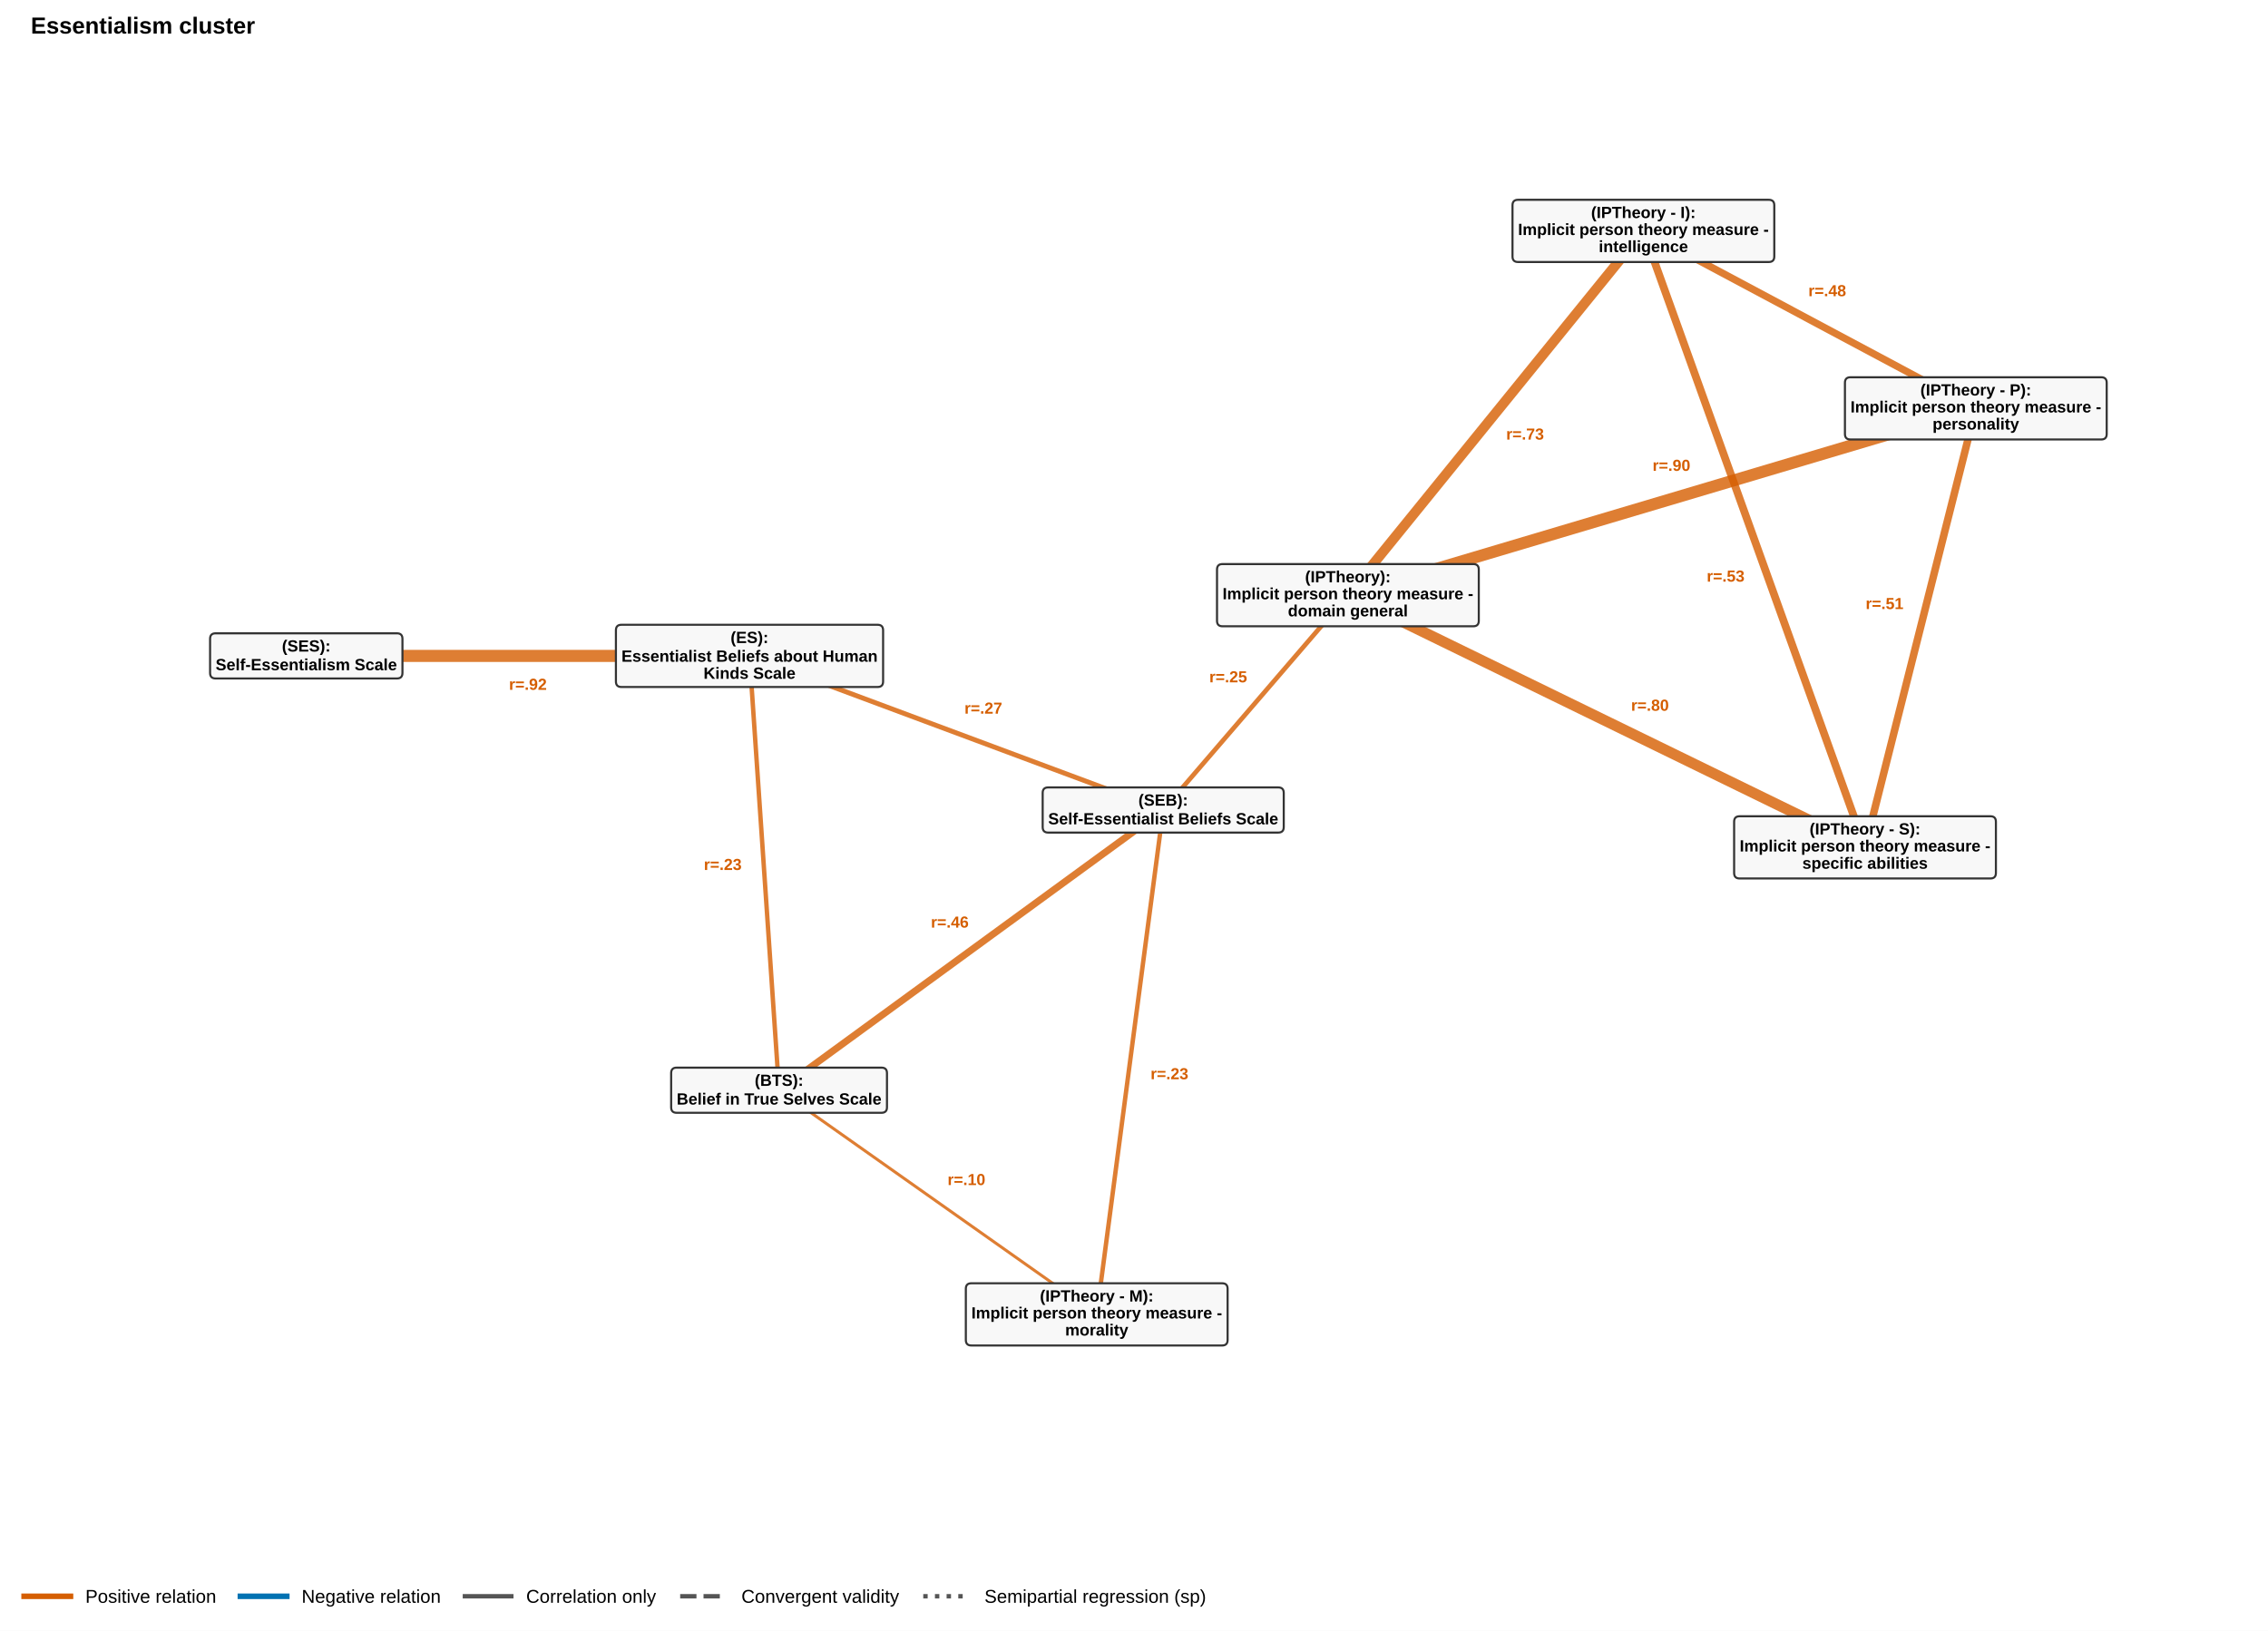
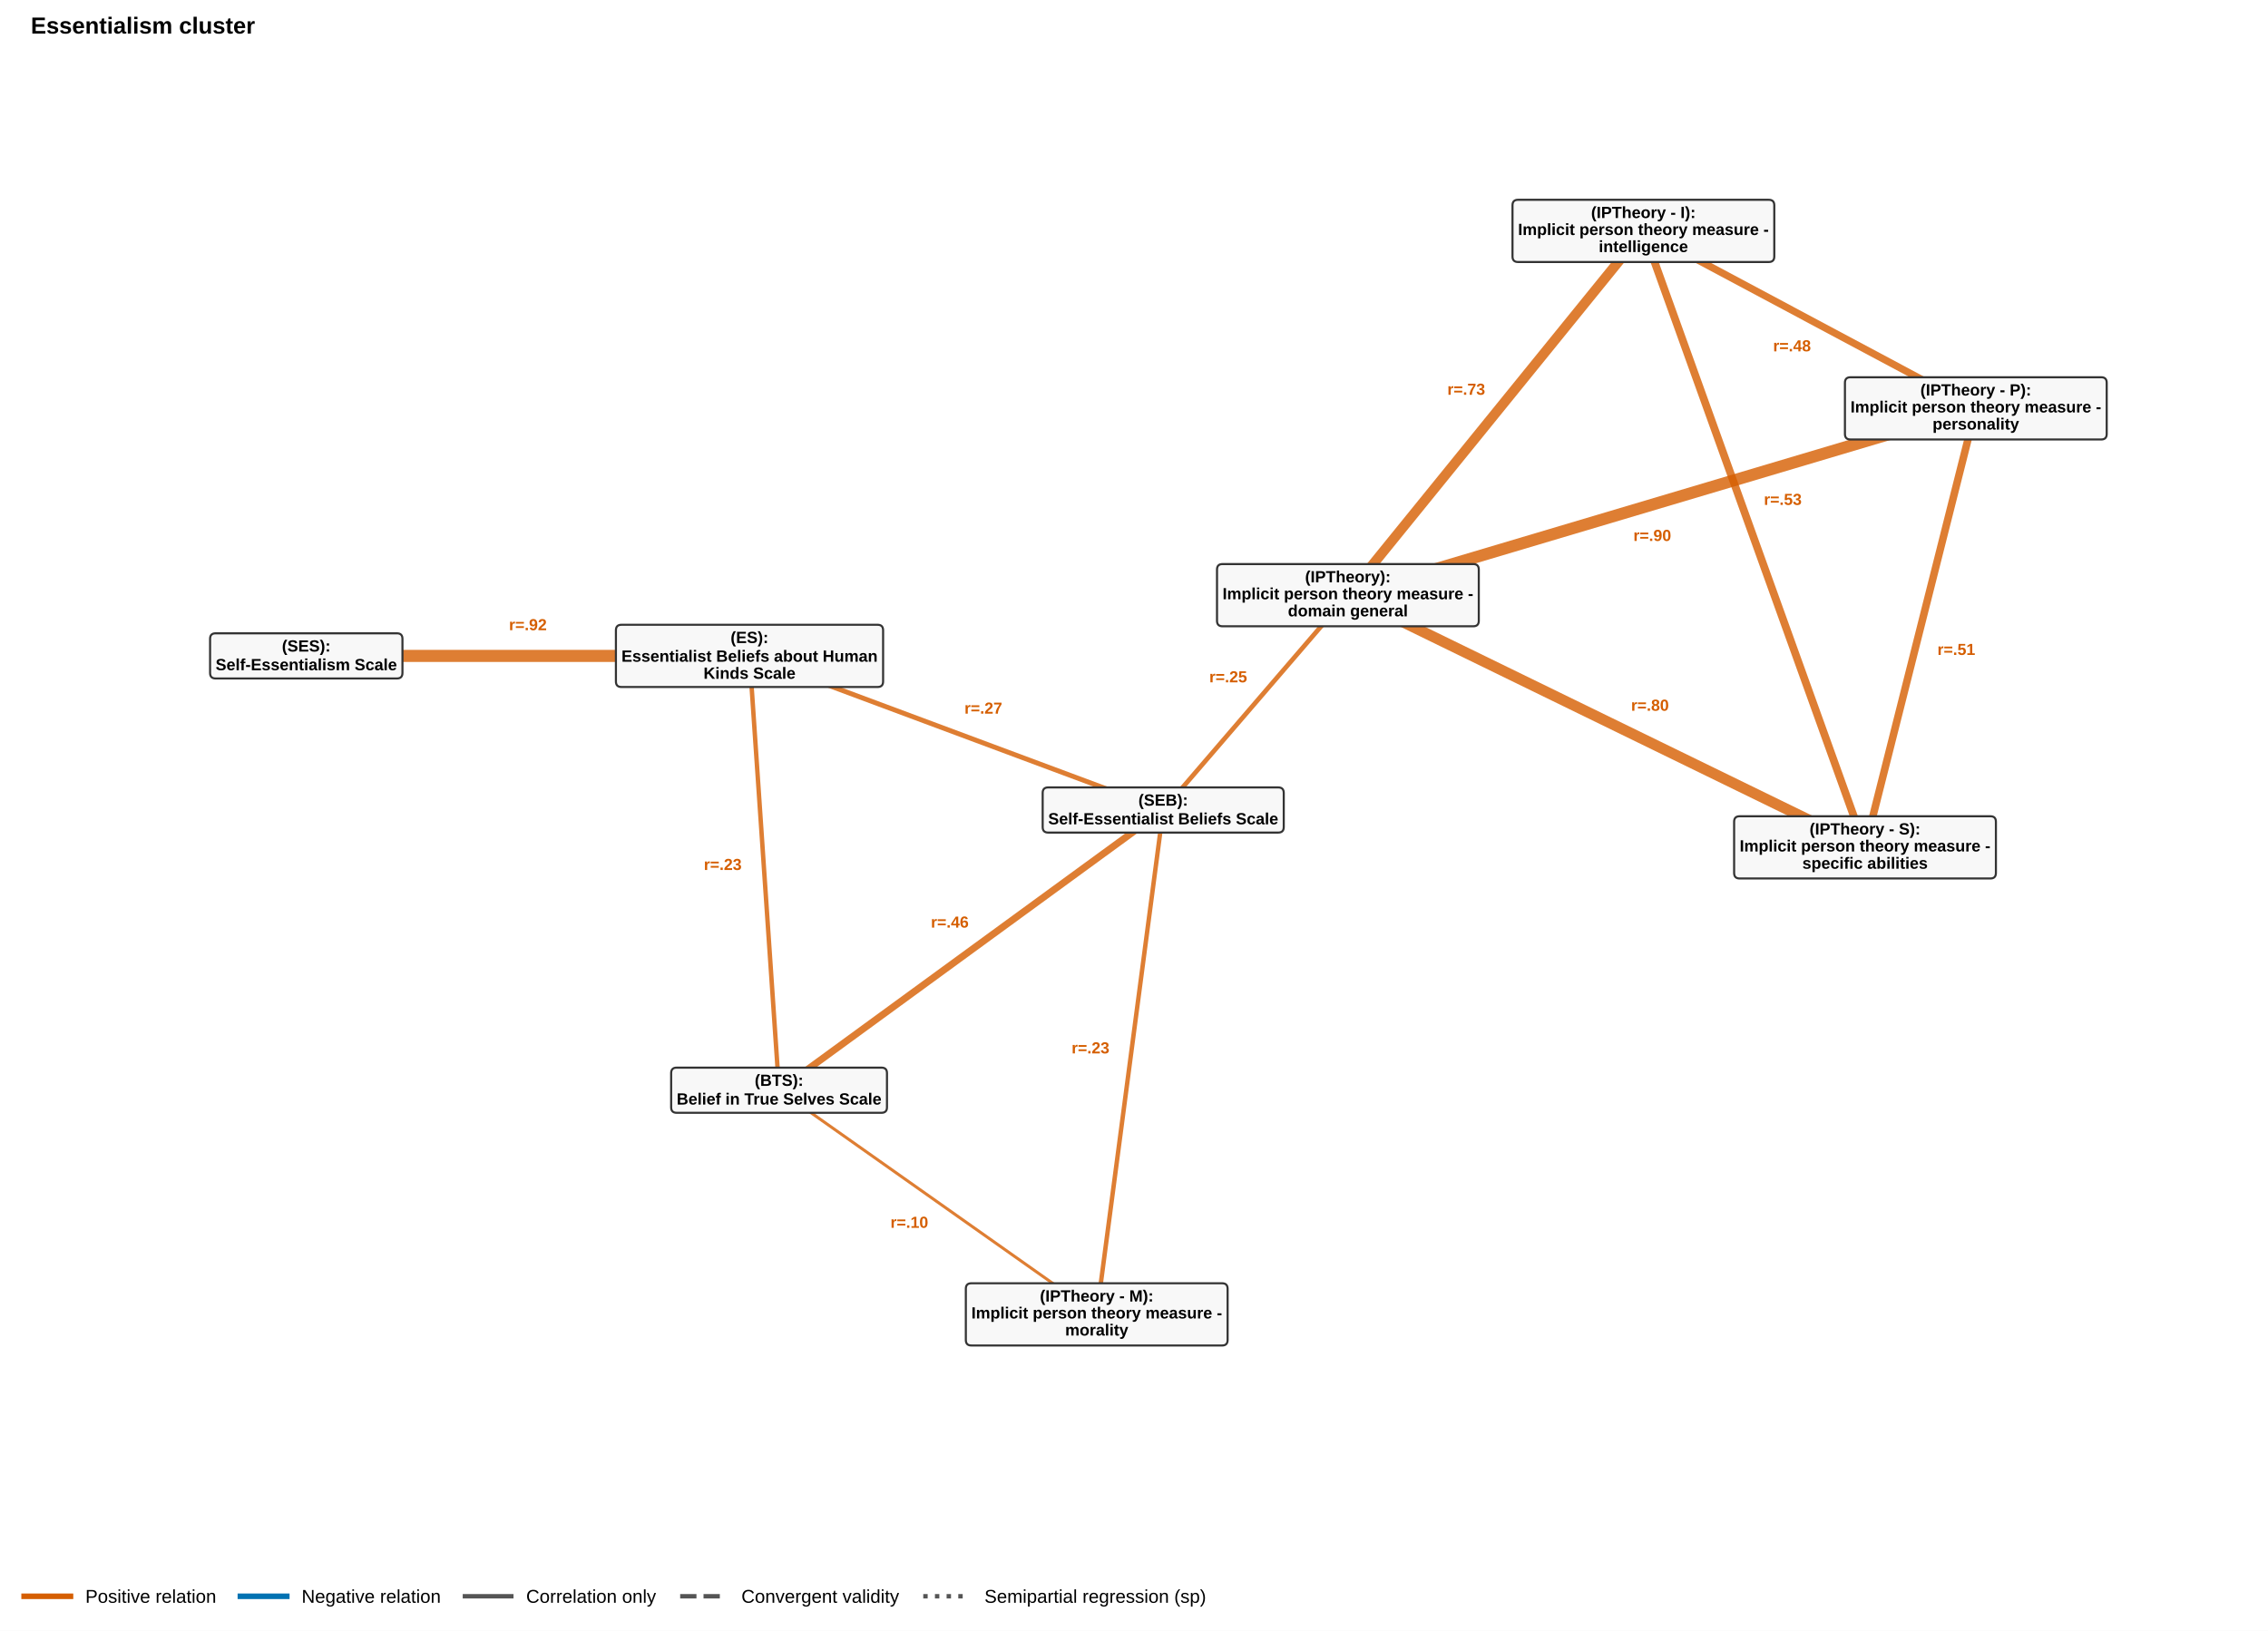
<svg xmlns="http://www.w3.org/2000/svg" width="978.08pt" height="703.344pt" viewBox="0 0 978.08 703.344" version="1.1">
  <defs>
    <style type="text/css">*{stroke-linejoin: round; stroke-linecap: butt}</style>
  </defs>
  <g id="figure_1">
    <g id="patch_1">
      <path d="M 0 703.344  L 978.08 703.344  L 978.08 0  L 0 0  z " style="fill: #ffffff" />
    </g>
    <g id="axes_1">
      <g id="LineCollection_1">
-         <path d="M 708.717 99.584  L 581.284 256.692  " clip-path="url(#pa7c0dcde0e)" style="fill: none; stroke: #d55e00; stroke-opacity: 0.8; stroke-width: 4.304" />
-         <path d="M 708.717 99.584  L 852.08 176.124  " clip-path="url(#pa7c0dcde0e)" style="fill: none; stroke: #d55e00; stroke-opacity: 0.8; stroke-width: 3.104" />
-         <path d="M 708.717 99.584  L 804.292 365.46  " clip-path="url(#pa7c0dcde0e)" style="fill: none; stroke: #d55e00; stroke-opacity: 0.8; stroke-width: 3.344" />
-         <path d="M 581.284 256.692  L 501.638 349.346  " clip-path="url(#pa7c0dcde0e)" style="fill: none; stroke: #d55e00; stroke-opacity: 0.8; stroke-width: 2" />
-         <path d="M 581.284 256.692  L 852.08 176.124  " clip-path="url(#pa7c0dcde0e)" style="fill: none; stroke: #d55e00; stroke-opacity: 0.8; stroke-width: 5.12" />
-         <path d="M 581.284 256.692  L 804.292 365.46  " clip-path="url(#pa7c0dcde0e)" style="fill: none; stroke: #d55e00; stroke-opacity: 0.8; stroke-width: 4.64" />
-         <path d="M 335.974 470.198  L 501.638 349.346  " clip-path="url(#pa7c0dcde0e)" style="fill: none; stroke: #d55e00; stroke-opacity: 0.8; stroke-width: 3.008" />
-         <path d="M 335.974 470.198  L 323.23 282.877  " clip-path="url(#pa7c0dcde0e)" style="fill: none; stroke: #d55e00; stroke-opacity: 0.8; stroke-width: 1.904" />
-         <path d="M 335.974 470.198  L 472.965 566.88  " clip-path="url(#pa7c0dcde0e)" style="fill: none; stroke: #d55e00; stroke-opacity: 0.8; stroke-width: 1.28" />
-         <path d="M 804.292 365.46  L 852.08 176.124  " clip-path="url(#pa7c0dcde0e)" style="fill: none; stroke: #d55e00; stroke-opacity: 0.8; stroke-width: 3.248" />
-         <path d="M 323.23 282.877  L 501.638 349.346  " clip-path="url(#pa7c0dcde0e)" style="fill: none; stroke: #d55e00; stroke-opacity: 0.8; stroke-width: 2.096" />
-         <path d="M 323.23 282.877  L 132.08 282.877  " clip-path="url(#pa7c0dcde0e)" style="fill: none; stroke: #d55e00; stroke-opacity: 0.8; stroke-width: 5.216" />
-         <path d="M 501.638 349.346  L 472.965 566.88  " clip-path="url(#pa7c0dcde0e)" style="fill: none; stroke: #d55e00; stroke-opacity: 0.8; stroke-width: 1.904" />
+         <path d="M 852.08 176.124  L 581.284 256.692  " clip-path="url(#pf306276e14)" style="fill: none; stroke: #d55e00; stroke-opacity: 0.8; stroke-width: 5.12" />
+         <path d="M 852.08 176.124  L 708.717 99.584  " clip-path="url(#pf306276e14)" style="fill: none; stroke: #d55e00; stroke-opacity: 0.8; stroke-width: 3.104" />
+         <path d="M 852.08 176.124  L 804.292 365.46  " clip-path="url(#pf306276e14)" style="fill: none; stroke: #d55e00; stroke-opacity: 0.8; stroke-width: 3.248" />
+         <path d="M 581.284 256.692  L 501.638 349.346  " clip-path="url(#pf306276e14)" style="fill: none; stroke: #d55e00; stroke-opacity: 0.8; stroke-width: 2" />
+         <path d="M 581.284 256.692  L 708.717 99.584  " clip-path="url(#pf306276e14)" style="fill: none; stroke: #d55e00; stroke-opacity: 0.8; stroke-width: 4.304" />
+         <path d="M 581.284 256.692  L 804.292 365.46  " clip-path="url(#pf306276e14)" style="fill: none; stroke: #d55e00; stroke-opacity: 0.8; stroke-width: 4.64" />
+         <path d="M 472.965 566.88  L 335.974 470.198  " clip-path="url(#pf306276e14)" style="fill: none; stroke: #d55e00; stroke-opacity: 0.8; stroke-width: 1.28" />
+         <path d="M 472.965 566.88  L 501.638 349.346  " clip-path="url(#pf306276e14)" style="fill: none; stroke: #d55e00; stroke-opacity: 0.8; stroke-width: 1.904" />
+         <path d="M 132.08 282.877  L 323.23 282.877  " clip-path="url(#pf306276e14)" style="fill: none; stroke: #d55e00; stroke-opacity: 0.8; stroke-width: 5.216" />
+         <path d="M 335.974 470.198  L 501.638 349.346  " clip-path="url(#pf306276e14)" style="fill: none; stroke: #d55e00; stroke-opacity: 0.8; stroke-width: 3.008" />
+         <path d="M 335.974 470.198  L 323.23 282.877  " clip-path="url(#pf306276e14)" style="fill: none; stroke: #d55e00; stroke-opacity: 0.8; stroke-width: 1.904" />
+         <path d="M 323.23 282.877  L 501.638 349.346  " clip-path="url(#pf306276e14)" style="fill: none; stroke: #d55e00; stroke-opacity: 0.8; stroke-width: 2.096" />
+         <path d="M 804.292 365.46  L 708.717 99.584  " clip-path="url(#pf306276e14)" style="fill: none; stroke: #d55e00; stroke-opacity: 0.8; stroke-width: 3.344" />
      </g>
      <g id="text_1">
        <text style="font-weight: 700; font-size: 10px; font-family: 'Arial', 'Helvetica', 'DejaVu Sans', sans-serif; text-anchor: start" x="13.28" y="14.48" transform="rotate(-0 13.28 14.48027)">Essentialism cluster</text>
      </g>
      <g id="text_2">
        <g id="patch_2">
+           <path d="M 798.013 189.541  L 906.147 189.541  Q 908.527 189.541 908.527 187.161  L 908.527 165.088  Q 908.527 162.708 906.147 162.708  L 798.013 162.708  Q 795.633 162.708 795.633 165.088  L 795.633 187.161  Q 795.633 189.541 798.013 189.541  z " style="fill: #f8f8f8; stroke: #333333; stroke-width: 0.9; stroke-linejoin: miter" />
+         </g>
+         <text style="font-weight: 700; font-size: 7px; font-family: 'Arial', 'Helvetica', 'DejaVu Sans', sans-serif" transform="translate(828.1641 170.5776)">(IPTheory - P):</text>
+         <text style="font-weight: 700; font-size: 7px; font-family: 'Arial', 'Helvetica', 'DejaVu Sans', sans-serif" transform="translate(798.0127 177.8926)">Implicit person theory measure -</text>
+         <text style="font-weight: 700; font-size: 7px; font-family: 'Arial', 'Helvetica', 'DejaVu Sans', sans-serif" transform="translate(833.4091 185.2503)">personality</text>
+       </g>
+       <g id="text_3">
+         <g id="patch_3">
+           <path d="M 527.216 270.109  L 635.351 270.109  Q 637.731 270.109 637.731 267.729  L 637.731 245.656  Q 637.731 243.276 635.351 243.276  L 527.216 243.276  Q 524.836 243.276 524.836 245.656  L 524.836 267.729  Q 524.836 270.109 527.216 270.109  z " style="fill: #f8f8f8; stroke: #333333; stroke-width: 0.9; stroke-linejoin: miter" />
+         </g>
+         <text style="font-weight: 700; font-size: 7px; font-family: 'Arial', 'Helvetica', 'DejaVu Sans', sans-serif" transform="translate(562.8123 251.146)">(IPTheory):</text>
+         <text style="font-weight: 700; font-size: 7px; font-family: 'Arial', 'Helvetica', 'DejaVu Sans', sans-serif" transform="translate(527.2162 258.461)">Implicit person theory measure -</text>
+         <text style="font-weight: 700; font-size: 7px; font-family: 'Arial', 'Helvetica', 'DejaVu Sans', sans-serif" transform="translate(555.418 265.8186)">domain general</text>
+       </g>
+       <g id="text_4">
+         <g id="patch_4">
+           <path d="M 418.898 580.297  L 527.032 580.297  Q 529.412 580.297 529.412 577.917  L 529.412 555.844  Q 529.412 553.464 527.032 553.464  L 418.898 553.464  Q 416.518 553.464 416.518 555.844  L 416.518 577.917  Q 416.518 580.297 418.898 580.297  z " style="fill: #f8f8f8; stroke: #333333; stroke-width: 0.9; stroke-linejoin: miter" />
+         </g>
+         <text style="font-weight: 700; font-size: 7px; font-family: 'Arial', 'Helvetica', 'DejaVu Sans', sans-serif" transform="translate(448.4682 561.334)">(IPTheory - M):</text>
+         <text style="font-weight: 700; font-size: 7px; font-family: 'Arial', 'Helvetica', 'DejaVu Sans', sans-serif" transform="translate(418.8976 568.649)">Implicit person theory measure -</text>
+         <text style="font-weight: 700; font-size: 7px; font-family: 'Arial', 'Helvetica', 'DejaVu Sans', sans-serif" transform="translate(459.35 576.0066)">morality</text>
+       </g>
+       <g id="text_5">
+         <g id="patch_5">
+           <path d="M 92.979 292.615  L 171.181 292.615  Q 173.561 292.615 173.561 290.235  L 173.561 275.519  Q 173.561 273.139 171.181 273.139  L 92.979 273.139  Q 90.599 273.139 90.599 275.519  L 90.599 290.235  Q 90.599 292.615 92.979 292.615  z " style="fill: #f8f8f8; stroke: #333333; stroke-width: 0.9; stroke-linejoin: miter" />
+         </g>
+         <text style="font-weight: 700; font-size: 7px; font-family: 'Arial', 'Helvetica', 'DejaVu Sans', sans-serif" transform="translate(121.58 281.0095)">(SES):</text>
+         <text style="font-weight: 700; font-size: 7px; font-family: 'Arial', 'Helvetica', 'DejaVu Sans', sans-serif" transform="translate(92.97898 289.0595)">Self-Essentialism Scale</text>
+       </g>
+       <g id="text_6">
+         <g id="patch_6">
+           <path d="M 291.815 479.936  L 380.133 479.936  Q 382.513 479.936 382.513 477.556  L 382.513 462.841  Q 382.513 460.461 380.133 460.461  L 291.815 460.461  Q 289.435 460.461 289.435 462.841  L 289.435 477.556  Q 289.435 479.936 291.815 479.936  z " style="fill: #f8f8f8; stroke: #333333; stroke-width: 0.9; stroke-linejoin: miter" />
+         </g>
+         <text style="font-weight: 700; font-size: 7px; font-family: 'Arial', 'Helvetica', 'DejaVu Sans', sans-serif" transform="translate(325.4776 468.3308)">(BTS):</text>
+         <text style="font-weight: 700; font-size: 7px; font-family: 'Arial', 'Helvetica', 'DejaVu Sans', sans-serif" transform="translate(291.8147 476.3808)">Belief in True Selves Scale</text>
+       </g>
+       <g id="text_7">
+         <g id="patch_7">
+           <path d="M 267.998 296.294  L 378.463 296.294  Q 380.843 296.294 380.843 293.914  L 380.843 271.841  Q 380.843 269.461 378.463 269.461  L 267.998 269.461  Q 265.618 269.461 265.618 271.841  L 265.618 293.914  Q 265.618 296.294 267.998 296.294  z " style="fill: #f8f8f8; stroke: #333333; stroke-width: 0.9; stroke-linejoin: miter" />
+         </g>
+         <text style="font-weight: 700; font-size: 7px; font-family: 'Arial', 'Helvetica', 'DejaVu Sans', sans-serif" transform="translate(315.0651 277.3307)">(ES):</text>
+         <text style="font-weight: 700; font-size: 7px; font-family: 'Arial', 'Helvetica', 'DejaVu Sans', sans-serif" transform="translate(267.9983 285.384)">Essentialist Beliefs about Human</text>
+         <text style="font-weight: 700; font-size: 7px; font-family: 'Arial', 'Helvetica', 'DejaVu Sans', sans-serif" transform="translate(303.3904 292.7383)">Kinds Scale</text>
+       </g>
+       <g id="text_8">
+         <g id="patch_8">
+           <path d="M 452.034 359.084  L 551.241 359.084  Q 553.621 359.084 553.621 356.704  L 553.621 341.988  Q 553.621 339.608 551.241 339.608  L 452.034 339.608  Q 449.654 339.608 449.654 341.988  L 449.654 356.704  Q 449.654 359.084 452.034 359.084  z " style="fill: #f8f8f8; stroke: #333333; stroke-width: 0.9; stroke-linejoin: miter" />
+         </g>
+         <text style="font-weight: 700; font-size: 7px; font-family: 'Arial', 'Helvetica', 'DejaVu Sans', sans-serif" transform="translate(490.9445 347.4784)">(SEB):</text>
+         <text style="font-weight: 700; font-size: 7px; font-family: 'Arial', 'Helvetica', 'DejaVu Sans', sans-serif" transform="translate(452.0343 355.5284)">Self-Essentialist Beliefs Scale</text>
+       </g>
+       <g id="text_9">
+         <g id="patch_9">
+           <path d="M 750.225 378.876  L 858.36 378.876  Q 860.74 378.876 860.74 376.496  L 860.74 354.423  Q 860.74 352.043 858.36 352.043  L 750.225 352.043  Q 747.845 352.043 747.845 354.423  L 747.845 376.496  Q 747.845 378.876 750.225 378.876  z " style="fill: #f8f8f8; stroke: #333333; stroke-width: 0.9; stroke-linejoin: miter" />
+         </g>
+         <text style="font-weight: 700; font-size: 7px; font-family: 'Arial', 'Helvetica', 'DejaVu Sans', sans-serif" transform="translate(780.3765 359.9132)">(IPTheory - S):</text>
+         <text style="font-weight: 700; font-size: 7px; font-family: 'Arial', 'Helvetica', 'DejaVu Sans', sans-serif" transform="translate(750.225 367.2282)">Implicit person theory measure -</text>
+         <text style="font-weight: 700; font-size: 7px; font-family: 'Arial', 'Helvetica', 'DejaVu Sans', sans-serif" transform="translate(777.2554 374.6744)">specific abilities</text>
+       </g>
+       <g id="text_10">
+         <g id="patch_10">
          <path d="M 654.65 113.001  L 762.785 113.001  Q 765.165 113.001 765.165 110.621  L 765.165 88.548  Q 765.165 86.168 762.785 86.168  L 654.65 86.168  Q 652.27 86.168 652.27 88.548  L 652.27 110.621  Q 652.27 113.001 654.65 113.001  z " style="fill: #f8f8f8; stroke: #333333; stroke-width: 0.9; stroke-linejoin: miter" />
        </g>
        <text style="font-weight: 700; font-size: 7px; font-family: 'Arial', 'Helvetica', 'DejaVu Sans', sans-serif" transform="translate(686.1635 94.03775)">(IPTheory - I):</text>
        <text style="font-weight: 700; font-size: 7px; font-family: 'Arial', 'Helvetica', 'DejaVu Sans', sans-serif" transform="translate(654.6498 101.3527)">Implicit person theory measure -</text>
        <text style="font-weight: 700; font-size: 7px; font-family: 'Arial', 'Helvetica', 'DejaVu Sans', sans-serif" transform="translate(689.4639 108.7104)">intelligence</text>
      </g>
-       <g id="text_3">
-         <g id="patch_3">
-           <path d="M 527.216 270.109  L 635.351 270.109  Q 637.731 270.109 637.731 267.729  L 637.731 245.656  Q 637.731 243.276 635.351 243.276  L 527.216 243.276  Q 524.836 243.276 524.836 245.656  L 524.836 267.729  Q 524.836 270.109 527.216 270.109  z " style="fill: #f8f8f8; stroke: #333333; stroke-width: 0.9; stroke-linejoin: miter" />
-         </g>
-         <text style="font-weight: 700; font-size: 7px; font-family: 'Arial', 'Helvetica', 'DejaVu Sans', sans-serif" transform="translate(562.8123 251.146)">(IPTheory):</text>
-         <text style="font-weight: 700; font-size: 7px; font-family: 'Arial', 'Helvetica', 'DejaVu Sans', sans-serif" transform="translate(527.2162 258.461)">Implicit person theory measure -</text>
-         <text style="font-weight: 700; font-size: 7px; font-family: 'Arial', 'Helvetica', 'DejaVu Sans', sans-serif" transform="translate(555.418 265.8186)">domain general</text>
-       </g>
-       <g id="text_4">
-         <g id="patch_4">
-           <path d="M 291.815 479.936  L 380.133 479.936  Q 382.513 479.936 382.513 477.556  L 382.513 462.841  Q 382.513 460.461 380.133 460.461  L 291.815 460.461  Q 289.435 460.461 289.435 462.841  L 289.435 477.556  Q 289.435 479.936 291.815 479.936  z " style="fill: #f8f8f8; stroke: #333333; stroke-width: 0.9; stroke-linejoin: miter" />
-         </g>
-         <text style="font-weight: 700; font-size: 7px; font-family: 'Arial', 'Helvetica', 'DejaVu Sans', sans-serif" transform="translate(325.4776 468.3308)">(BTS):</text>
-         <text style="font-weight: 700; font-size: 7px; font-family: 'Arial', 'Helvetica', 'DejaVu Sans', sans-serif" transform="translate(291.8147 476.3808)">Belief in True Selves Scale</text>
-       </g>
-       <g id="text_5">
-         <g id="patch_5">
-           <path d="M 750.225 378.876  L 858.36 378.876  Q 860.74 378.876 860.74 376.496  L 860.74 354.423  Q 860.74 352.043 858.36 352.043  L 750.225 352.043  Q 747.845 352.043 747.845 354.423  L 747.845 376.496  Q 747.845 378.876 750.225 378.876  z " style="fill: #f8f8f8; stroke: #333333; stroke-width: 0.9; stroke-linejoin: miter" />
-         </g>
-         <text style="font-weight: 700; font-size: 7px; font-family: 'Arial', 'Helvetica', 'DejaVu Sans', sans-serif" transform="translate(780.3765 359.9132)">(IPTheory - S):</text>
-         <text style="font-weight: 700; font-size: 7px; font-family: 'Arial', 'Helvetica', 'DejaVu Sans', sans-serif" transform="translate(750.225 367.2282)">Implicit person theory measure -</text>
-         <text style="font-weight: 700; font-size: 7px; font-family: 'Arial', 'Helvetica', 'DejaVu Sans', sans-serif" transform="translate(777.2554 374.6744)">specific abilities</text>
-       </g>
-       <g id="text_6">
-         <g id="patch_6">
-           <path d="M 798.013 189.541  L 906.147 189.541  Q 908.527 189.541 908.527 187.161  L 908.527 165.088  Q 908.527 162.708 906.147 162.708  L 798.013 162.708  Q 795.633 162.708 795.633 165.088  L 795.633 187.161  Q 795.633 189.541 798.013 189.541  z " style="fill: #f8f8f8; stroke: #333333; stroke-width: 0.9; stroke-linejoin: miter" />
-         </g>
-         <text style="font-weight: 700; font-size: 7px; font-family: 'Arial', 'Helvetica', 'DejaVu Sans', sans-serif" transform="translate(828.1641 170.5776)">(IPTheory - P):</text>
-         <text style="font-weight: 700; font-size: 7px; font-family: 'Arial', 'Helvetica', 'DejaVu Sans', sans-serif" transform="translate(798.0127 177.8926)">Implicit person theory measure -</text>
-         <text style="font-weight: 700; font-size: 7px; font-family: 'Arial', 'Helvetica', 'DejaVu Sans', sans-serif" transform="translate(833.4091 185.2503)">personality</text>
-       </g>
-       <g id="text_7">
-         <g id="patch_7">
-           <path d="M 267.998 296.294  L 378.463 296.294  Q 380.843 296.294 380.843 293.914  L 380.843 271.841  Q 380.843 269.461 378.463 269.461  L 267.998 269.461  Q 265.618 269.461 265.618 271.841  L 265.618 293.914  Q 265.618 296.294 267.998 296.294  z " style="fill: #f8f8f8; stroke: #333333; stroke-width: 0.9; stroke-linejoin: miter" />
-         </g>
-         <text style="font-weight: 700; font-size: 7px; font-family: 'Arial', 'Helvetica', 'DejaVu Sans', sans-serif" transform="translate(315.0651 277.3307)">(ES):</text>
-         <text style="font-weight: 700; font-size: 7px; font-family: 'Arial', 'Helvetica', 'DejaVu Sans', sans-serif" transform="translate(267.9983 285.384)">Essentialist Beliefs about Human</text>
-         <text style="font-weight: 700; font-size: 7px; font-family: 'Arial', 'Helvetica', 'DejaVu Sans', sans-serif" transform="translate(303.3904 292.7383)">Kinds Scale</text>
-       </g>
-       <g id="text_8">
-         <g id="patch_8">
-           <path d="M 452.034 359.084  L 551.241 359.084  Q 553.621 359.084 553.621 356.704  L 553.621 341.988  Q 553.621 339.608 551.241 339.608  L 452.034 339.608  Q 449.654 339.608 449.654 341.988  L 449.654 356.704  Q 449.654 359.084 452.034 359.084  z " style="fill: #f8f8f8; stroke: #333333; stroke-width: 0.9; stroke-linejoin: miter" />
-         </g>
-         <text style="font-weight: 700; font-size: 7px; font-family: 'Arial', 'Helvetica', 'DejaVu Sans', sans-serif" transform="translate(490.9445 347.4784)">(SEB):</text>
-         <text style="font-weight: 700; font-size: 7px; font-family: 'Arial', 'Helvetica', 'DejaVu Sans', sans-serif" transform="translate(452.0343 355.5284)">Self-Essentialist Beliefs Scale</text>
-       </g>
-       <g id="text_9">
-         <g id="patch_9">
-           <path d="M 92.979 292.615  L 171.181 292.615  Q 173.561 292.615 173.561 290.235  L 173.561 275.519  Q 173.561 273.139 171.181 273.139  L 92.979 273.139  Q 90.599 273.139 90.599 275.519  L 90.599 290.235  Q 90.599 292.615 92.979 292.615  z " style="fill: #f8f8f8; stroke: #333333; stroke-width: 0.9; stroke-linejoin: miter" />
-         </g>
-         <text style="font-weight: 700; font-size: 7px; font-family: 'Arial', 'Helvetica', 'DejaVu Sans', sans-serif" transform="translate(121.58 281.0095)">(SES):</text>
-         <text style="font-weight: 700; font-size: 7px; font-family: 'Arial', 'Helvetica', 'DejaVu Sans', sans-serif" transform="translate(92.97898 289.0595)">Self-Essentialism Scale</text>
-       </g>
-       <g id="text_10">
-         <g id="patch_10">
-           <path d="M 418.898 580.297  L 527.032 580.297  Q 529.412 580.297 529.412 577.917  L 529.412 555.844  Q 529.412 553.464 527.032 553.464  L 418.898 553.464  Q 416.518 553.464 416.518 555.844  L 416.518 577.917  Q 416.518 580.297 418.898 580.297  z " style="fill: #f8f8f8; stroke: #333333; stroke-width: 0.9; stroke-linejoin: miter" />
-         </g>
-         <text style="font-weight: 700; font-size: 7px; font-family: 'Arial', 'Helvetica', 'DejaVu Sans', sans-serif" transform="translate(448.4682 561.334)">(IPTheory - M):</text>
-         <text style="font-weight: 700; font-size: 7px; font-family: 'Arial', 'Helvetica', 'DejaVu Sans', sans-serif" transform="translate(418.8976 568.649)">Implicit person theory measure -</text>
-         <text style="font-weight: 700; font-size: 7px; font-family: 'Arial', 'Helvetica', 'DejaVu Sans', sans-serif" transform="translate(459.35 576.0066)">morality</text>
-       </g>
      <g id="text_11">
        <g id="patch_11">
-           <path d="M 649.527 191.735  L 665.834 191.735  Q 666.524 191.735 666.524 191.045  L 666.524 184.57  Q 666.524 183.88 665.834 183.88  L 649.527 183.88  Q 648.837 183.88 648.837 184.57  L 648.837 191.045  Q 648.837 191.735 649.527 191.735  z " style="fill: #ffffff; opacity: 0.9" />
-         </g>
-         <text style="font-weight: 700; font-size: 6.9px; font-family: 'Arial', 'Helvetica', 'DejaVu Sans', sans-serif; text-anchor: middle; fill: #d55e00" x="657.68" y="189.593" transform="rotate(-0 657.6803 189.5929)">r=.73</text>
+           <path d="M 704.393 235.452  L 720.7 235.452  Q 721.39 235.452 721.39 234.762  L 721.39 228.286  Q 721.39 227.596 720.7 227.596  L 704.393 227.596  Q 703.703 227.596 703.703 228.286  L 703.703 234.762  Q 703.703 235.452 704.393 235.452  z " style="fill: #ffffff; opacity: 0.9" />
+         </g>
+         <text style="font-weight: 700; font-size: 6.9px; font-family: 'Arial', 'Helvetica', 'DejaVu Sans', sans-serif; text-anchor: middle; fill: #d55e00" x="712.547" y="233.31" transform="rotate(-0 712.5466 233.3096)">r=.90</text>
      </g>
      <g id="text_12">
        <g id="patch_12">
-           <path d="M 779.843 129.894  L 796.15 129.894  Q 796.84 129.894 796.84 129.204  L 796.84 122.728  Q 796.84 122.038 796.15 122.038  L 779.843 122.038  Q 779.153 122.038 779.153 122.728  L 779.153 129.204  Q 779.153 129.894 779.843 129.894  z " style="fill: #ffffff; opacity: 0.9" />
-         </g>
-         <text style="font-weight: 700; font-size: 6.9px; font-family: 'Arial', 'Helvetica', 'DejaVu Sans', sans-serif; text-anchor: middle; fill: #d55e00" x="787.996" y="127.752" transform="rotate(-0 787.9963 127.7517)">r=.48</text>
+           <path d="M 764.648 153.67  L 780.954 153.67  Q 781.644 153.67 781.644 152.98  L 781.644 146.504  Q 781.644 145.814 780.954 145.814  L 764.648 145.814  Q 763.958 145.814 763.958 146.504  L 763.958 152.98  Q 763.958 153.67 764.648 153.67  z " style="fill: #ffffff; opacity: 0.9" />
+         </g>
+         <text style="font-weight: 700; font-size: 6.9px; font-family: 'Arial', 'Helvetica', 'DejaVu Sans', sans-serif; text-anchor: middle; fill: #d55e00" x="772.801" y="151.528" transform="rotate(-0 772.8009 151.5278)">r=.48</text>
      </g>
      <g id="text_13">
        <g id="patch_13">
-           <path d="M 736.026 252.992  L 752.333 252.992  Q 753.023 252.992 753.023 252.302  L 753.023 245.827  Q 753.023 245.137 752.333 245.137  L 736.026 245.137  Q 735.336 245.137 735.336 245.827  L 735.336 252.302  Q 735.336 252.992 736.026 252.992  z " style="fill: #ffffff; opacity: 0.9" />
-         </g>
-         <text style="font-weight: 700; font-size: 6.9px; font-family: 'Arial', 'Helvetica', 'DejaVu Sans', sans-serif; text-anchor: middle; fill: #d55e00" x="744.179" y="250.85" transform="rotate(-0 744.1793 250.8501)">r=.53</text>
+           <path d="M 835.51 284.612  L 851.816 284.612  Q 852.506 284.612 852.506 283.922  L 852.506 277.446  Q 852.506 276.756 851.816 276.756  L 835.51 276.756  Q 834.82 276.756 834.82 277.446  L 834.82 283.922  Q 834.82 284.612 835.51 284.612  z " style="fill: #ffffff; opacity: 0.9" />
+         </g>
+         <text style="font-weight: 700; font-size: 6.9px; font-family: 'Arial', 'Helvetica', 'DejaVu Sans', sans-serif; text-anchor: middle; fill: #d55e00" x="843.663" y="282.47" transform="rotate(-0 843.663 282.4699)">r=.51</text>
      </g>
      <g id="text_14">
        <g id="patch_14">
          <path d="M 521.501 296.431  L 537.807 296.431  Q 538.497 296.431 538.497 295.741  L 538.497 289.266  Q 538.497 288.576 537.807 288.576  L 521.501 288.576  Q 520.811 288.576 520.811 289.266  L 520.811 295.741  Q 520.811 296.431 521.501 296.431  z " style="fill: #ffffff; opacity: 0.9" />
        </g>
        <text style="font-weight: 700; font-size: 6.9px; font-family: 'Arial', 'Helvetica', 'DejaVu Sans', sans-serif; text-anchor: middle; fill: #d55e00" x="529.654" y="294.289" transform="rotate(-0 529.654 294.289)">r=.25</text>
      </g>
      <g id="text_15">
        <g id="patch_15">
-           <path d="M 712.664 205.22  L 728.97 205.22  Q 729.66 205.22 729.66 204.53  L 729.66 198.055  Q 729.66 197.365 728.97 197.365  L 712.664 197.365  Q 711.974 197.365 711.974 198.055  L 711.974 204.53  Q 711.974 205.22 712.664 205.22  z " style="fill: #ffffff; opacity: 0.9" />
-         </g>
-         <text style="font-weight: 700; font-size: 6.9px; font-family: 'Arial', 'Helvetica', 'DejaVu Sans', sans-serif; text-anchor: middle; fill: #d55e00" x="720.817" y="203.078" transform="rotate(-0 720.817 203.0781)">r=.90</text>
+           <path d="M 624.167 172.397  L 640.474 172.397  Q 641.164 172.397 641.164 171.707  L 641.164 165.232  Q 641.164 164.542 640.474 164.542  L 624.167 164.542  Q 623.477 164.542 623.477 165.232  L 623.477 171.707  Q 623.477 172.397 624.167 172.397  z " style="fill: #ffffff; opacity: 0.9" />
+         </g>
+         <text style="font-weight: 700; font-size: 6.9px; font-family: 'Arial', 'Helvetica', 'DejaVu Sans', sans-serif; text-anchor: middle; fill: #d55e00" x="632.32" y="170.255" transform="rotate(-0 632.3204 170.2549)">r=.73</text>
      </g>
      <g id="text_16">
        <g id="patch_16">
          <path d="M 703.405 308.683  L 719.712 308.683  Q 720.402 308.683 720.402 307.993  L 720.402 301.518  Q 720.402 300.828 719.712 300.828  L 703.405 300.828  Q 702.715 300.828 702.715 301.518  L 702.715 307.993  Q 702.715 308.683 703.405 308.683  z " style="fill: #ffffff; opacity: 0.9" />
        </g>
        <text style="font-weight: 700; font-size: 6.9px; font-family: 'Arial', 'Helvetica', 'DejaVu Sans', sans-serif; text-anchor: middle; fill: #d55e00" x="711.558" y="306.541" transform="rotate(-0 711.5582 306.5411)">r=.80</text>
      </g>
      <g id="text_17">
        <g id="patch_17">
-           <path d="M 401.443 402.212  L 417.749 402.212  Q 418.439 402.212 418.439 401.522  L 418.439 395.047  Q 418.439 394.357 417.749 394.357  L 401.443 394.357  Q 400.753 394.357 400.753 395.047  L 400.753 401.522  Q 400.753 402.212 401.443 402.212  z " style="fill: #ffffff; opacity: 0.9" />
-         </g>
-         <text style="font-weight: 700; font-size: 6.9px; font-family: 'Arial', 'Helvetica', 'DejaVu Sans', sans-serif; text-anchor: middle; fill: #d55e00" x="409.596" y="400.07" transform="rotate(-0 409.596 400.0702)">r=.46</text>
+           <path d="M 384.001 531.687  L 400.308 531.687  Q 400.998 531.687 400.998 530.997  L 400.998 524.522  Q 400.998 523.832 400.308 523.832  L 384.001 523.832  Q 383.311 523.832 383.311 524.522  L 383.311 530.997  Q 383.311 531.687 384.001 531.687  z " style="fill: #ffffff; opacity: 0.9" />
+         </g>
+         <text style="font-weight: 700; font-size: 6.9px; font-family: 'Arial', 'Helvetica', 'DejaVu Sans', sans-serif; text-anchor: middle; fill: #d55e00" x="392.155" y="529.545" transform="rotate(-0 392.1546 529.545)">r=.10</text>
      </g>
      <g id="text_18">
        <g id="patch_18">
-           <path d="M 303.537 377.354  L 319.844 377.354  Q 320.534 377.354 320.534 376.664  L 320.534 370.188  Q 320.534 369.498 319.844 369.498  L 303.537 369.498  Q 302.847 369.498 302.847 370.188  L 302.847 376.664  Q 302.847 377.354 303.537 377.354  z " style="fill: #ffffff; opacity: 0.9" />
-         </g>
-         <text style="font-weight: 700; font-size: 6.9px; font-family: 'Arial', 'Helvetica', 'DejaVu Sans', sans-serif; text-anchor: middle; fill: #d55e00" x="311.69" y="375.212" transform="rotate(-0 311.6903 375.2117)">r=.23</text>
+           <path d="M 462.123 456.465  L 478.43 456.465  Q 479.12 456.465 479.12 455.775  L 479.12 449.299  Q 479.12 448.609 478.43 448.609  L 462.123 448.609  Q 461.433 448.609 461.433 449.299  L 461.433 455.775  Q 461.433 456.465 462.123 456.465  z " style="fill: #ffffff; opacity: 0.9" />
+         </g>
+         <text style="font-weight: 700; font-size: 6.9px; font-family: 'Arial', 'Helvetica', 'DejaVu Sans', sans-serif; text-anchor: middle; fill: #d55e00" x="470.277" y="454.322" transform="rotate(-0 470.2767 454.3225)">r=.23</text>
      </g>
      <g id="text_19">
        <g id="patch_19">
-           <path d="M 408.631 513.247  L 424.937 513.247  Q 425.627 513.247 425.627 512.557  L 425.627 506.082  Q 425.627 505.392 424.937 505.392  L 408.631 505.392  Q 407.941 505.392 407.941 506.082  L 407.941 512.557  Q 407.941 513.247 408.631 513.247  z " style="fill: #ffffff; opacity: 0.9" />
-         </g>
-         <text style="font-weight: 700; font-size: 6.9px; font-family: 'Arial', 'Helvetica', 'DejaVu Sans', sans-serif; text-anchor: middle; fill: #d55e00" x="416.784" y="511.105" transform="rotate(-0 416.7841 511.1051)">r=.10</text>
+           <path d="M 219.502 273.954  L 235.809 273.954  Q 236.499 273.954 236.499 273.264  L 236.499 266.789  Q 236.499 266.099 235.809 266.099  L 219.502 266.099  Q 218.812 266.099 218.812 266.789  L 218.812 273.264  Q 218.812 273.954 219.502 273.954  z " style="fill: #ffffff; opacity: 0.9" />
+         </g>
+         <text style="font-weight: 700; font-size: 6.9px; font-family: 'Arial', 'Helvetica', 'DejaVu Sans', sans-serif; text-anchor: middle; fill: #d55e00" x="227.655" y="271.812" transform="rotate(-0 227.6552 271.8121)">r=.92</text>
      </g>
      <g id="text_20">
        <g id="patch_20">
-           <path d="M 804.556 264.827  L 820.863 264.827  Q 821.553 264.827 821.553 264.137  L 821.553 257.662  Q 821.553 256.972 820.863 256.972  L 804.556 256.972  Q 803.866 256.972 803.866 257.662  L 803.866 264.137  Q 803.866 264.827 804.556 264.827  z " style="fill: #ffffff; opacity: 0.9" />
-         </g>
-         <text style="font-weight: 700; font-size: 6.9px; font-family: 'Arial', 'Helvetica', 'DejaVu Sans', sans-serif; text-anchor: middle; fill: #d55e00" x="812.709" y="262.685" transform="rotate(-0 812.7094 262.6851)">r=.51</text>
+           <path d="M 401.443 402.212  L 417.749 402.212  Q 418.439 402.212 418.439 401.522  L 418.439 395.047  Q 418.439 394.357 417.749 394.357  L 401.443 394.357  Q 400.753 394.357 400.753 395.047  L 400.753 401.522  Q 400.753 402.212 401.443 402.212  z " style="fill: #ffffff; opacity: 0.9" />
+         </g>
+         <text style="font-weight: 700; font-size: 6.9px; font-family: 'Arial', 'Helvetica', 'DejaVu Sans', sans-serif; text-anchor: middle; fill: #d55e00" x="409.596" y="400.07" transform="rotate(-0 409.596 400.0702)">r=.46</text>
      </g>
      <g id="text_21">
        <g id="patch_21">
-           <path d="M 415.912 309.933  L 432.219 309.933  Q 432.909 309.933 432.909 309.243  L 432.909 302.767  Q 432.909 302.077 432.219 302.077  L 415.912 302.077  Q 415.222 302.077 415.222 302.767  L 415.222 309.243  Q 415.222 309.933 415.912 309.933  z " style="fill: #ffffff; opacity: 0.9" />
-         </g>
-         <text style="font-weight: 700; font-size: 6.9px; font-family: 'Arial', 'Helvetica', 'DejaVu Sans', sans-serif; text-anchor: middle; fill: #d55e00" x="424.066" y="307.79" transform="rotate(-0 424.0657 307.7905)">r=.27</text>
+           <path d="M 303.537 377.354  L 319.844 377.354  Q 320.534 377.354 320.534 376.664  L 320.534 370.188  Q 320.534 369.498 319.844 369.498  L 303.537 369.498  Q 302.847 369.498 302.847 370.188  L 302.847 376.664  Q 302.847 377.354 303.537 377.354  z " style="fill: #ffffff; opacity: 0.9" />
+         </g>
+         <text style="font-weight: 700; font-size: 6.9px; font-family: 'Arial', 'Helvetica', 'DejaVu Sans', sans-serif; text-anchor: middle; fill: #d55e00" x="311.69" y="375.212" transform="rotate(-0 311.6903 375.2117)">r=.23</text>
      </g>
      <g id="text_22">
        <g id="patch_22">
-           <path d="M 219.502 299.655  L 235.809 299.655  Q 236.499 299.655 236.499 298.965  L 236.499 292.49  Q 236.499 291.8 235.809 291.8  L 219.502 291.8  Q 218.812 291.8 218.812 292.49  L 218.812 298.965  Q 218.812 299.655 219.502 299.655  z " style="fill: #ffffff; opacity: 0.9" />
-         </g>
-         <text style="font-weight: 700; font-size: 6.9px; font-family: 'Arial', 'Helvetica', 'DejaVu Sans', sans-serif; text-anchor: middle; fill: #d55e00" x="227.655" y="297.513" transform="rotate(-0 227.6552 297.5134)">r=.92</text>
+           <path d="M 415.912 309.933  L 432.219 309.933  Q 432.909 309.933 432.909 309.243  L 432.909 302.767  Q 432.909 302.077 432.219 302.077  L 415.912 302.077  Q 415.222 302.077 415.222 302.767  L 415.222 309.243  Q 415.222 309.933 415.912 309.933  z " style="fill: #ffffff; opacity: 0.9" />
+         </g>
+         <text style="font-weight: 700; font-size: 6.9px; font-family: 'Arial', 'Helvetica', 'DejaVu Sans', sans-serif; text-anchor: middle; fill: #d55e00" x="424.066" y="307.79" transform="rotate(-0 424.0657 307.7905)">r=.27</text>
      </g>
      <g id="text_23">
        <g id="patch_23">
-           <path d="M 496.172 467.617  L 512.479 467.617  Q 513.169 467.617 513.169 466.927  L 513.169 460.452  Q 513.169 459.762 512.479 459.762  L 496.172 459.762  Q 495.482 459.762 495.482 460.452  L 495.482 466.927  Q 495.482 467.617 496.172 467.617  z " style="fill: #ffffff; opacity: 0.9" />
-         </g>
-         <text style="font-weight: 700; font-size: 6.9px; font-family: 'Arial', 'Helvetica', 'DejaVu Sans', sans-serif; text-anchor: middle; fill: #d55e00" x="504.326" y="465.475" transform="rotate(-0 504.3258 465.4751)">r=.23</text>
+           <path d="M 760.677 219.907  L 776.984 219.907  Q 777.674 219.907 777.674 219.217  L 777.674 212.742  Q 777.674 212.052 776.984 212.052  L 760.677 212.052  Q 759.987 212.052 759.987 212.742  L 759.987 219.217  Q 759.987 219.907 760.677 219.907  z " style="fill: #ffffff; opacity: 0.9" />
+         </g>
+         <text style="font-weight: 700; font-size: 6.9px; font-family: 'Arial', 'Helvetica', 'DejaVu Sans', sans-serif; text-anchor: middle; fill: #d55e00" x="768.83" y="217.765" transform="rotate(-0 768.8303 217.7649)">r=.53</text>
      </g>
    </g>
    <g id="legend_1">
      <g id="line2d_1">
        <path d="M 10.4 688.461  L 20.4 688.461  L 30.4 688.461  " style="fill: none; stroke: #d55e00; stroke-width: 2.4; stroke-linecap: square" />
      </g>
      <g id="text_24">
        <text style="font-size: 8px; font-family: 'Arial', 'Helvetica', 'DejaVu Sans', sans-serif; text-anchor: start" x="36.8" y="691.261" transform="rotate(-0 36.8 691.2605)">Positive relation</text>
      </g>
      <g id="line2d_2">
        <path d="M 103.67 688.461  L 113.67 688.461  L 123.67 688.461  " style="fill: none; stroke: #0072b2; stroke-width: 2.4; stroke-linecap: square" />
      </g>
      <g id="text_25">
        <text style="font-size: 8px; font-family: 'Arial', 'Helvetica', 'DejaVu Sans', sans-serif; text-anchor: start" x="130.07" y="691.261" transform="rotate(-0 130.07 691.2605)">Negative relation</text>
      </g>
      <g id="line2d_3">
        <path d="M 200.501 688.461  L 210.501 688.461  L 220.501 688.461  " style="fill: none; stroke: #555555; stroke-width: 1.9; stroke-linecap: square" />
      </g>
      <g id="text_26">
        <text style="font-size: 8px; font-family: 'Arial', 'Helvetica', 'DejaVu Sans', sans-serif; text-anchor: start" x="226.901" y="691.261" transform="rotate(-0 226.9013 691.2605)">Correlation only</text>
      </g>
      <g id="line2d_4">
        <path d="M 293.325 688.461  L 303.325 688.461  L 313.325 688.461  " style="fill: none; stroke-dasharray: 7.03,3.04; stroke-dashoffset: 0; stroke: #555555; stroke-width: 1.9" />
      </g>
      <g id="text_27">
        <text style="font-size: 8px; font-family: 'Arial', 'Helvetica', 'DejaVu Sans', sans-serif; text-anchor: start" x="319.725" y="691.261" transform="rotate(-0 319.725 691.2605)">Convergent validity</text>
      </g>
      <g id="line2d_5">
        <path d="M 398.156 688.461  L 408.156 688.461  L 418.156 688.461  " style="fill: none; stroke-dasharray: 1.9,3.135; stroke-dashoffset: 0; stroke: #555555; stroke-width: 1.9" />
      </g>
      <g id="text_28">
        <text style="font-size: 8px; font-family: 'Arial', 'Helvetica', 'DejaVu Sans', sans-serif; text-anchor: start" x="424.556" y="691.261" transform="rotate(-0 424.5562 691.2605)">Semipartial regression (sp)</text>
      </g>
    </g>
  </g>
  <defs>
-     <clipPath id="pa7c0dcde0e">
+     <clipPath id="pf306276e14">
      <rect x="13.28" y="22.48" width="957.6" height="621.504" />
    </clipPath>
  </defs>
</svg>
